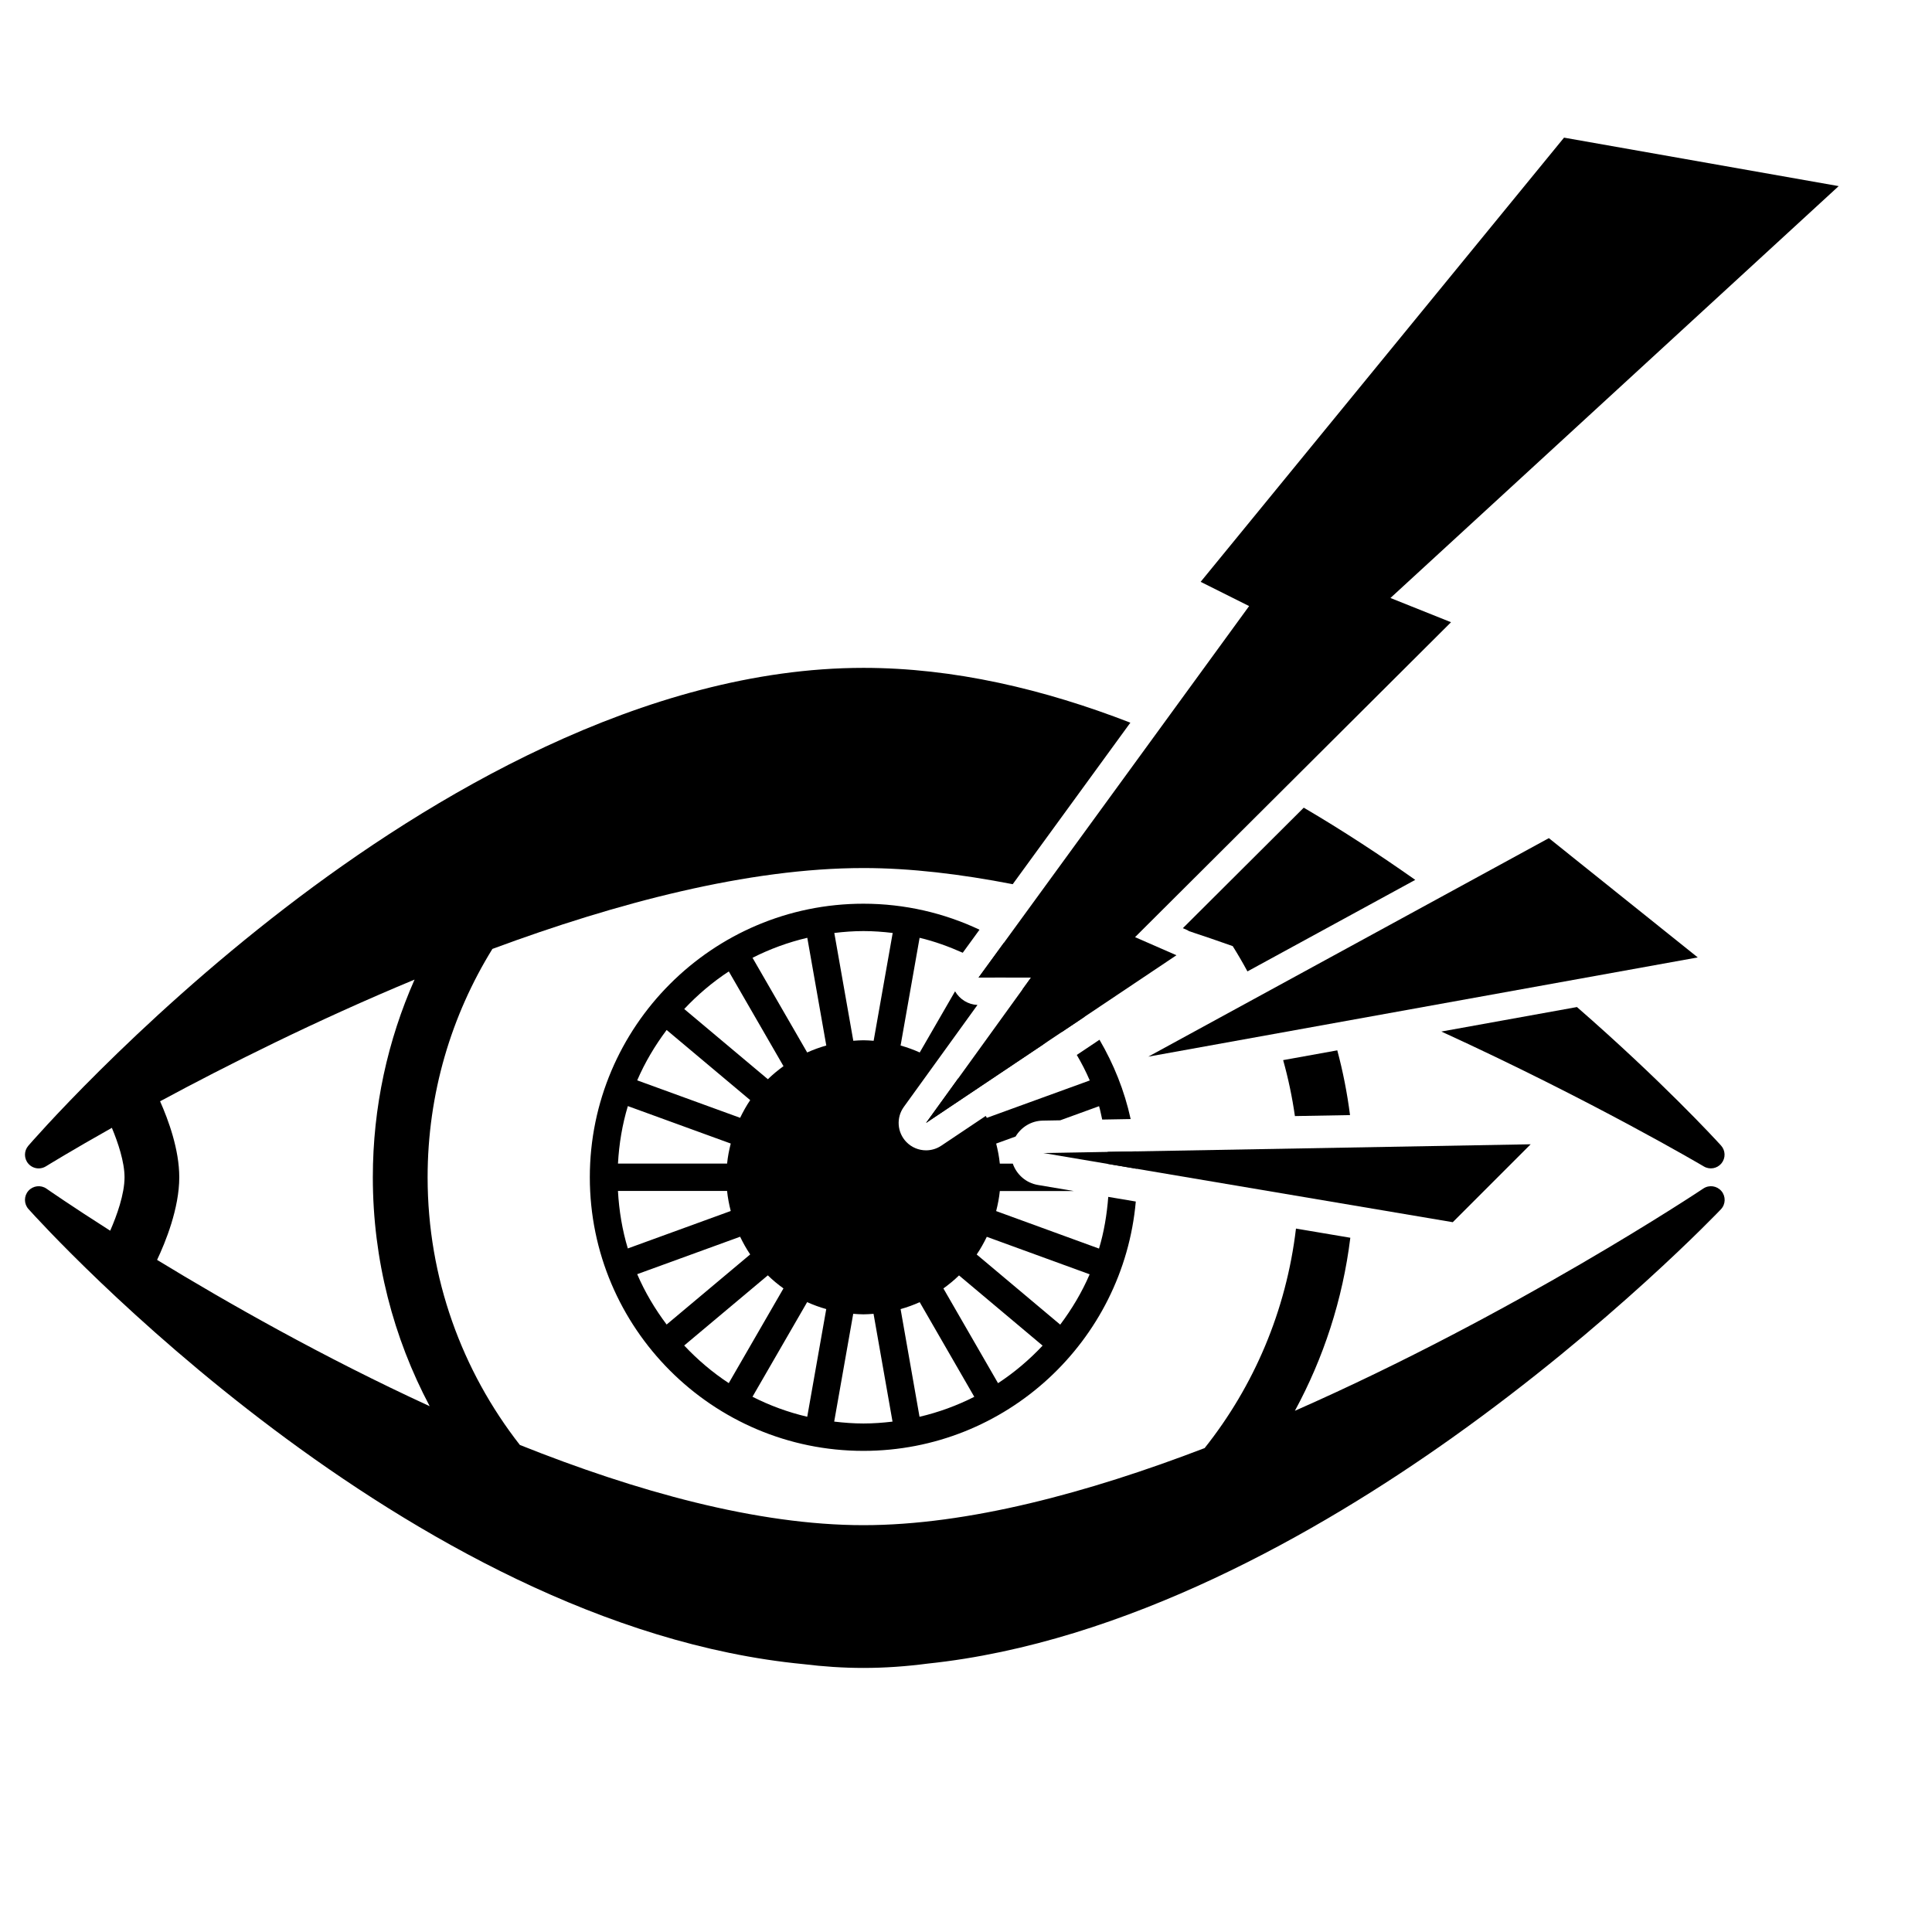
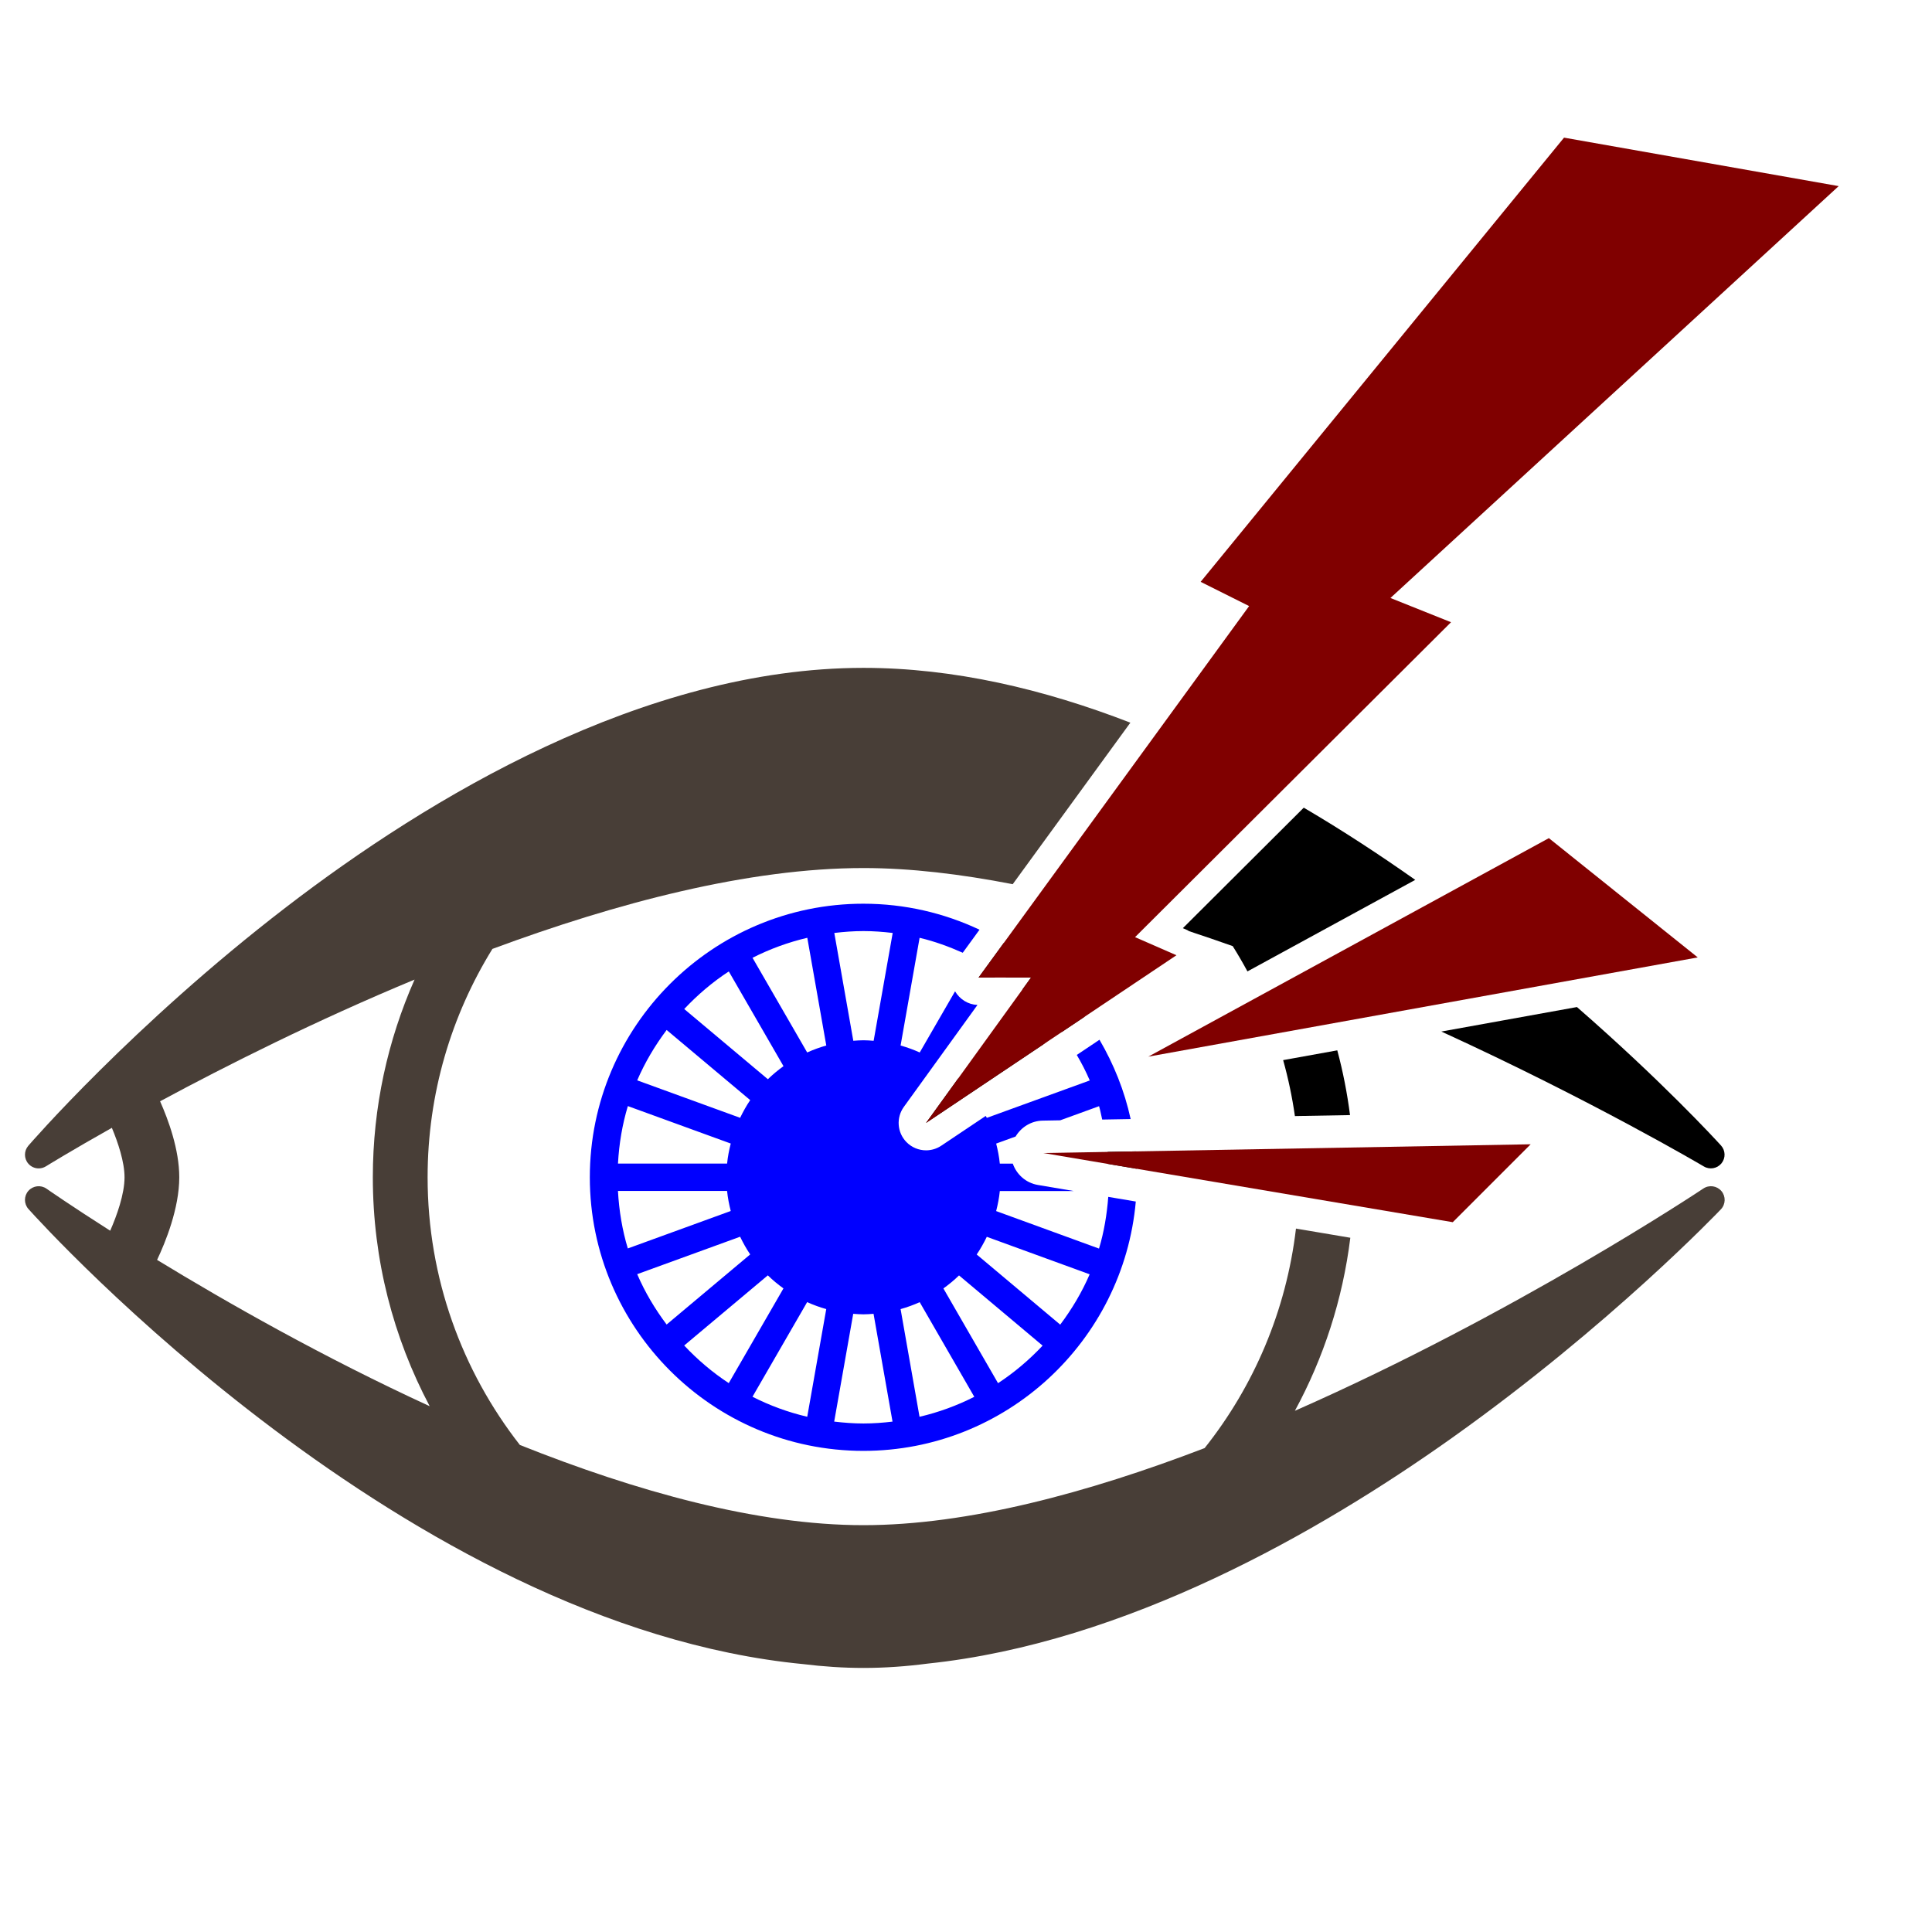
<svg xmlns="http://www.w3.org/2000/svg" width="1200pt" height="1200pt" version="1.1" viewBox="0 0 1200 1200" id="svg24">
  <defs id="defs28" />
  <g id="g22">
-     <path d="m623.53 585.6-15.719 21.574h9.984l2.195-3.793c1.766 1.164 3.348 2.555 5.062 3.793h15.348l-5.426 7.512c4.441 3.793 8.699 7.801 12.695 12.059l-51.949 43.57c-0.18-0.18-0.395-0.301-0.574-0.48l-19.957 27.637 72.551-48.59 10.848-9.098c0.301 0.406 0.551 0.852 0.84 1.262l14.258-9.539c-13.434-18.477-30.523-34.086-50.156-45.906z" id="path2" />
-     <path d="m676.87 671.09-63.926 23.23c-0.203-0.422-0.48-0.781-0.684-1.199l-27.613 18.492c-2.891 1.934-6.191 2.879-9.469 2.879-4.477 0-8.93-1.777-12.238-5.195-5.723-5.93-6.371-15.098-1.559-21.77l45.742-63.336c-5.785-0.227-10.98-3.469-13.922-8.461l-21.938 37.98c-3.828-1.727-7.789-3.168-11.891-4.32l11.809-66.898c9.336 2.195 18.215 5.473 26.797 9.277l10.414-14.316c-21.898-10.32-46.332-16.141-72.121-16.141-93.695 0-169.92 76.223-169.92 169.92 0 93.695 76.234 169.93 169.92 169.93 88.621 0 161.52-68.207 169.19-154.87l-17.102-2.891c-0.852 11.051-2.641 21.852-5.746 32.113l-63.887-23.293c1.031-4.055 1.859-8.184 2.281-12.457l46.043 0.023-22.367-3.781c-7.453-1.246-13.262-6.504-15.613-13.246h-8.062c-0.422-4.262-1.246-8.398-2.269-12.469l12.07-4.379c3.457-5.809 9.684-9.742 16.859-9.875l10.848-0.191 24.133-8.773c0.816 2.699 1.285 5.531 1.945 8.305l17.676-0.312c-3.84-17.617-10.523-34.152-19.355-49.262l-14.102 9.445c2.996 5.082 5.707 10.363 8.059 15.836zm-224.2-67.719 33.973 58.848c-3.422 2.473-6.684 5.16-9.707 8.102l-51.949-43.598c8.281-8.82 17.531-16.691 27.684-23.352zm-38.605 36.371 51.898 43.559c-2.363 3.481-4.414 7.176-6.254 10.992l-63.926-23.27c4.82-11.203 11.047-21.633 18.281-31.281zm-24.094 47.27 63.91 23.258c-1.031 4.055-1.848 8.184-2.269 12.445h-67.777c0.676-12.328 2.691-24.305 6.137-35.703zm-6.144 52.715h67.777c0.422 4.262 1.246 8.387 2.269 12.445l-63.926 23.258c-3.434-11.402-5.438-23.379-6.121-35.703zm30.227 82.957c-7.246-9.648-13.465-20.062-18.277-31.273l63.926-23.258c1.836 3.816 3.887 7.512 6.254 10.992zm10.91 13.031 51.949-43.57c3.023 2.953 6.277 5.641 9.707 8.113l-33.973 58.824c-10.152-6.676-19.406-14.547-27.684-23.367zm76.426 44.258c-11.941-2.797-23.328-6.996-34.008-12.422l33.949-58.777c3.816 1.727 7.777 3.168 11.867 4.32zm-0.035-226.27-33.949-58.801c10.691-5.426 22.078-9.625 34.02-12.422l11.797 66.91c-4.078 1.145-8.039 2.586-11.867 4.312zm34.945 230.45c-6.156 0-12.191-0.469-18.168-1.176l11.82-66.949c2.102 0.156 4.211 0.324 6.336 0.324s4.211-0.168 6.289-0.312l11.785 66.949c-5.918 0.707-11.93 1.164-18.062 1.164zm6.336-237.7c-2.102-0.156-4.199-0.324-6.324-0.324s-4.223 0.168-6.312 0.312l-11.797-66.961c5.953-0.707 11.977-1.176 18.121-1.176 6.156 0 12.191 0.469 18.145 1.176zm28.5 233.54-11.762-66.887c4.094-1.152 8.051-2.578 11.867-4.309l33.91 58.789c-10.688 5.422-22.062 9.609-34.016 12.406zm48.766-20.879-33.938-58.836c3.422-2.473 6.684-5.148 9.707-8.09l51.91 43.609c-8.273 8.797-17.527 16.668-27.68 23.316zm56.906-67.621c-4.824 11.207-11.062 21.625-18.289 31.262l-51.875-43.57c2.363-3.481 4.43-7.164 6.277-10.98z" id="path4" />
-     <path d="m687.3 722.8 18.684 3.156c-0.109-3.625-0.215-7.246-0.551-10.812l-17.438 0.312c0.254 2.461 0.684 4.859 0.816 7.344z" id="path6" />
-     <path d="m1058.3 724.51c3.613 2.148 8.258 1.332 10.934-1.934 2.664-3.254 2.543-7.981-0.289-11.09-3.758-4.152-37.078-40.32-89.473-85.992l-84.227 15.215c93.383 42.738 161.6 82.938 163.05 83.801z" id="path8" />
-     <path d="m809.79 501.66-75.098 74.844 2.82 1.234c0.371 0.168 0.672 0.434 1.02 0.625 9.086 3 18.133 6.086 27.133 9.289 3.215 5.125 6.254 10.355 9.145 15.707l104.23-56.855c-21.887-15.418-44.988-30.602-69.25-44.844z" id="path10" />
-     <path d="m1054.5 594.67-92.473-74.086-248.8 135.72z" id="path12" />
-     <path d="m1069.2 739.79c-2.809-3.312-7.644-3.984-11.23-1.57-1.883 1.273-117.05 77.914-253.69 138.05 17.746-32.699 29.688-68.988 34.43-107.48l-33.758-5.699c-6.047 51.121-26.219 97.98-56.734 136.34-72.348 27.758-147.13 47.879-211.89 47.879-66.215 0-141.49-21.086-213.43-49.824-35.855-45.926-57.301-103.62-57.301-166.26 0-51.984 14.746-100.56 40.246-141.84 76.98-28.535 159-50.23 230.48-50.23 29.23 0 60.539 3.781 92.699 10.031l73.066-100.32c-53.641-20.809-109.71-34.043-165.76-34.043-136.51 0-270.42 80.855-358.71 148.7-95.219 73.164-159.41 147.39-160.04 148.14-2.746 3.18-2.746 7.894-0.012 11.074 1.668 1.957 4.047 2.977 6.457 2.977 1.547 0 3.109-0.422 4.5-1.285 0.66-0.406 15.719-9.707 40.957-23.914 3.805 9.07 7.871 21.191 7.871 30.719 0 10.453-4.812 23.867-8.902 33.18-24.383-15.527-38.891-25.633-39.539-26.09-3.527-2.484-8.363-1.922-11.258 1.309-2.867 3.238-2.856 8.102 0.035 11.328 9.938 11.066 235.02 258.93 481.34 282.66 12.238 1.5 24.672 2.363 37.297 2.363 13.477 0 26.711-0.973 39.73-2.676 122.95-12.828 243.19-81.492 325.77-140.18 98.676-70.129 166.39-141.29 167.06-142 2.977-3.144 3.121-8.039 0.324-11.34zm-971.63 42.742c5.125-10.801 13.777-31.922 13.777-51.312 0-17.258-6.805-35.699-11.914-47.195 41.062-22.117 96.648-50.09 158.06-75.59-16.621 37.598-25.922 79.117-25.922 122.79 0 51.336 12.805 99.707 35.316 142.19-66.105-30.383-126.06-64.484-169.32-90.875z" id="path14" />
-     <path d="m830.61 652.39-33.625 6.07c3.168 11.305 5.617 22.922 7.309 34.754l34.234-0.613c-1.777-13.691-4.391-27.117-7.918-40.211z" id="path16" />
-     <path d="m902.34 759.13 48.383-48.398-302.66 5.438z" id="path18" />
-     <path d="m745.74 361.39 30.109 15.051-168.04 230.73h32.59l-65.207 90.301 155.52-104.15-25.715-11.242 196.25-195.6-37.617-15.059 278.41-255.82-170.59-30.109z" id="path20" />
+     <path d="m 623.53,585.6 -15.719,21.574 h 9.984 l 2.195,-3.793 c 1.766,1.164 3.348,2.555 5.062,3.793 h 15.348 l -5.426,7.512 c 4.441,3.793 8.699,7.801 12.695,12.059 l -51.949,43.57 c -0.18,-0.18 -0.395,-0.301 -0.574,-0.48 l -19.957,27.637 72.551,-48.59 10.848,-9.098 c 0.301,0.406 0.551,0.852 0.84,1.262 l 14.258,-9.539 c -13.434,-18.477 -30.523,-34.086 -50.156,-45.906 z" id="path2" />
+     <path d="m 676.87,671.09 -63.926,23.23 c -0.203,-0.422 -0.48,-0.781 -0.684,-1.199 l -27.613,18.492 c -2.891,1.934 -6.191,2.879 -9.469,2.879 -4.477,0 -8.93,-1.777 -12.238,-5.195 -5.723,-5.93 -6.371,-15.098 -1.559,-21.77 l 45.742,-63.336 c -5.785,-0.227 -10.98,-3.469 -13.922,-8.461 l -21.938,37.98 c -3.828,-1.727 -7.789,-3.168 -11.891,-4.32 l 11.809,-66.898 c 9.336,2.195 18.215,5.473 26.797,9.277 l 10.414,-14.316 c -21.898,-10.32 -46.332,-16.141 -72.121,-16.141 -93.695,0 -169.92,76.223 -169.92,169.92 0,93.695 76.234,169.93 169.92,169.93 88.621,0 161.52,-68.207 169.19,-154.87 l -17.102,-2.891 c -0.852,11.051 -2.641,21.852 -5.746,32.113 l -63.887,-23.293 c 1.031,-4.055 1.859,-8.184 2.281,-12.457 l 46.043,0.023 -22.367,-3.781 c -7.453,-1.246 -13.262,-6.504 -15.613,-13.246 h -8.062 c -0.422,-4.262 -1.246,-8.398 -2.269,-12.469 l 12.07,-4.379 c 3.457,-5.809 9.684,-9.742 16.859,-9.875 l 10.848,-0.191 24.133,-8.773 c 0.816,2.699 1.285,5.531 1.945,8.305 l 17.676,-0.312 c -3.84,-17.617 -10.523,-34.152 -19.355,-49.262 l -14.102,9.445 c 2.996,5.082 5.707,10.363 8.059,15.836 z m -224.2,-67.719 33.973,58.848 c -3.422,2.473 -6.684,5.16 -9.707,8.102 l -51.949,-43.598 c 8.281,-8.82 17.531,-16.691 27.684,-23.352 z m -38.605,36.371 51.898,43.559 c -2.363,3.481 -4.414,7.176 -6.254,10.992 l -63.926,-23.27 c 4.82,-11.203 11.047,-21.633 18.281,-31.281 z m -24.094,47.27 63.91,23.258 c -1.031,4.055 -1.848,8.184 -2.269,12.445 h -67.777 c 0.676,-12.328 2.691,-24.305 6.137,-35.703 z m -6.144,52.715 h 67.777 c 0.422,4.262 1.246,8.387 2.269,12.445 l -63.926,23.258 c -3.434,-11.402 -5.438,-23.379 -6.121,-35.703 z m 30.227,82.957 c -7.246,-9.648 -13.465,-20.062 -18.277,-31.273 l 63.926,-23.258 c 1.836,3.816 3.887,7.512 6.254,10.992 z m 10.91,13.031 51.949,-43.57 c 3.023,2.953 6.277,5.641 9.707,8.113 l -33.973,58.824 c -10.152,-6.676 -19.406,-14.547 -27.684,-23.367 z m 76.426,44.258 c -11.941,-2.797 -23.328,-6.996 -34.008,-12.422 l 33.949,-58.777 c 3.816,1.727 7.777,3.168 11.867,4.32 z m -0.035,-226.27 -33.949,-58.801 c 10.691,-5.426 22.078,-9.625 34.02,-12.422 l 11.797,66.91 c -4.078,1.145 -8.039,2.586 -11.867,4.312 z m 34.945,230.45 c -6.156,0 -12.191,-0.469 -18.168,-1.176 l 11.82,-66.949 c 2.102,0.156 4.211,0.324 6.336,0.324 2.125,0 4.211,-0.168 6.289,-0.312 l 11.785,66.949 c -5.918,0.707 -11.93,1.164 -18.062,1.164 z m 6.336,-237.7 c -2.102,-0.156 -4.199,-0.324 -6.324,-0.324 -2.125,0 -4.223,0.168 -6.312,0.312 l -11.797,-66.961 c 5.953,-0.707 11.977,-1.176 18.121,-1.176 6.156,0 12.191,0.469 18.145,1.176 z m 28.5,233.54 -11.762,-66.887 c 4.094,-1.152 8.051,-2.578 11.867,-4.309 l 33.91,58.789 c -10.688,5.422 -22.062,9.609 -34.016,12.406 z m 48.766,-20.879 -33.938,-58.836 c 3.422,-2.473 6.684,-5.148 9.707,-8.09 l 51.91,43.609 c -8.273,8.797 -17.527,16.668 -27.68,23.316 z m 56.906,-67.621 c -4.824,11.207 -11.062,21.625 -18.289,31.262 l -51.875,-43.57 c 2.363,-3.481 4.43,-7.164 6.277,-10.98 z" id="path4" style="fill:#0000ff" />
+     <path d="m 687.3,722.8 18.684,3.156 c -0.109,-3.625 -0.215,-7.246 -0.551,-10.812 l -17.438,0.312 c 0.254,2.461 0.684,4.859 0.816,7.344 z" id="path6" />
+     <path d="m 1058.3,724.51 c 3.613,2.148 8.258,1.332 10.934,-1.934 2.664,-3.254 2.543,-7.981 -0.289,-11.09 -3.758,-4.152 -37.078,-40.32 -89.473,-85.992 l -84.227,15.215 c 93.383,42.738 161.6,82.938 163.05,83.801 z" id="path8" />
+     <path d="m 809.79,501.66 -75.098,74.844 2.82,1.234 c 0.371,0.168 0.672,0.434 1.02,0.625 9.086,3 18.133,6.086 27.133,9.289 3.215,5.125 6.254,10.355 9.145,15.707 l 104.23,-56.855 c -21.887,-15.418 -44.988,-30.602 -69.25,-44.844 z" id="path10" />
+     <path d="m 1054.5,594.67 -92.473,-74.086 -248.8,135.72 z" id="path12" style="fill:#800000" />
+     <path d="m 1069.2,739.79 c -2.809,-3.312 -7.644,-3.984 -11.23,-1.57 -1.883,1.273 -117.05,77.914 -253.69,138.05 17.746,-32.699 29.688,-68.988 34.43,-107.48 l -33.758,-5.699 c -6.047,51.121 -26.219,97.98 -56.734,136.34 -72.348,27.758 -147.13,47.879 -211.89,47.879 -66.215,0 -141.49,-21.086 -213.43,-49.824 -35.855,-45.926 -57.301,-103.62 -57.301,-166.26 0,-51.984 14.746,-100.56 40.246,-141.84 76.98,-28.535 159,-50.23 230.48,-50.23 29.23,0 60.539,3.781 92.699,10.031 l 73.066,-100.32 c -53.641,-20.809 -109.71,-34.043 -165.76,-34.043 -136.51,0 -270.42,80.855 -358.71,148.7 -95.219,73.164 -159.41,147.39 -160.04,148.14 -2.746,3.18 -2.746,7.894 -0.012,11.074 1.668,1.957 4.047,2.977 6.457,2.977 1.547,0 3.109,-0.422 4.5,-1.285 0.66,-0.406 15.719,-9.707 40.957,-23.914 3.805,9.07 7.871,21.191 7.871,30.719 0,10.453 -4.812,23.867 -8.902,33.18 -24.383,-15.527 -38.891,-25.633 -39.539,-26.09 -3.527,-2.484 -8.363,-1.922 -11.258,1.309 -2.867,3.238 -2.856,8.102 0.035,11.328 9.938,11.066 235.02,258.93 481.34,282.66 12.238,1.5 24.672,2.363 37.297,2.363 13.477,0 26.711,-0.973 39.73,-2.676 122.95,-12.828 243.19,-81.492 325.77,-140.18 98.676,-70.129 166.39,-141.29 167.06,-142 2.977,-3.144 3.121,-8.039 0.324,-11.34 z M 97.57,782.532 c 5.125,-10.801 13.777,-31.922 13.777,-51.312 0,-17.258 -6.805,-35.699 -11.914,-47.195 41.062,-22.117 96.648,-50.09 158.06,-75.59 -16.621,37.598 -25.922,79.117 -25.922,122.79 0,51.336 12.805,99.707 35.316,142.19 -66.105,-30.383 -126.06,-64.484 -169.32,-90.875 z" id="path14" style="fill:#483e37" />
+     <path d="m 830.61,652.39 -33.625,6.07 c 3.168,11.305 5.617,22.922 7.309,34.754 l 34.234,-0.613 c -1.777,-13.691 -4.391,-27.117 -7.918,-40.211 z" id="path16" />
+     <path d="m 902.34,759.13 48.383,-48.398 -302.66,5.438 z" id="path18" style="fill:#800000" />
+     <path d="m 745.74,361.39 30.109,15.051 -168.04,230.73 h 32.59 l -65.207,90.301 155.52,-104.15 -25.715,-11.242 196.25,-195.6 -37.617,-15.059 278.41,-255.82 -170.59,-30.109 z" id="path20" style="fill:#800000" />
  </g>
</svg>
